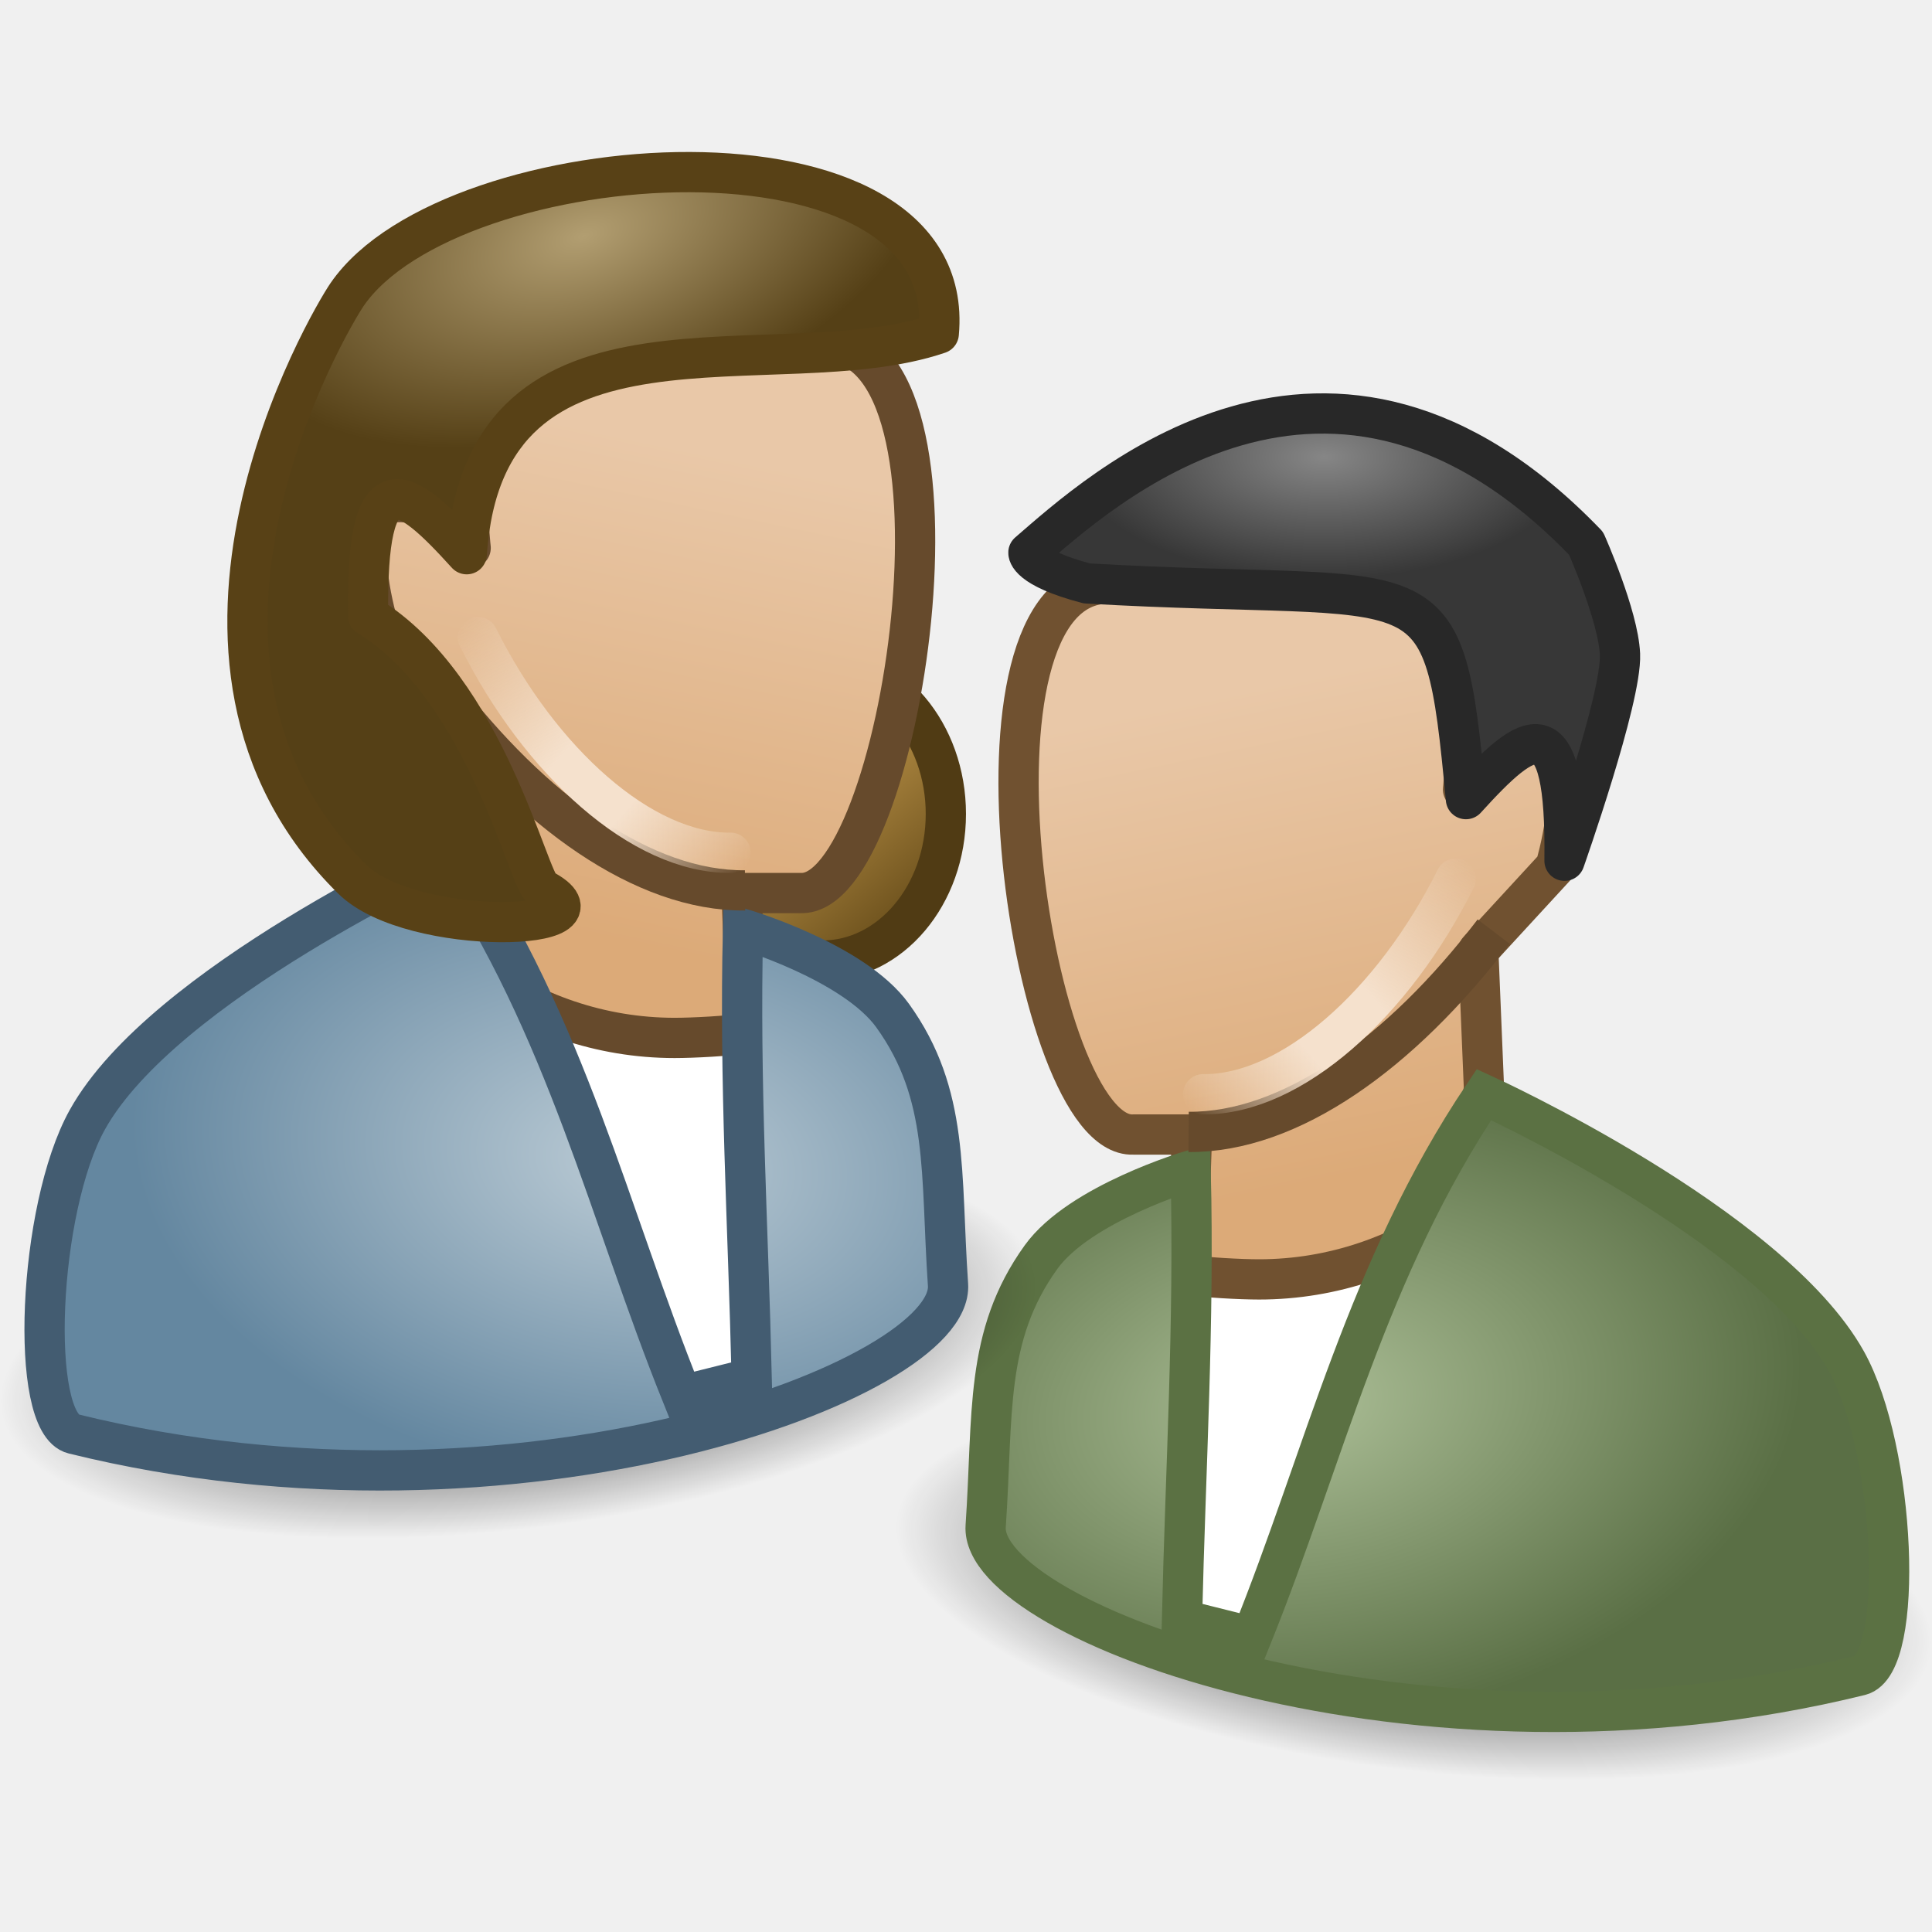
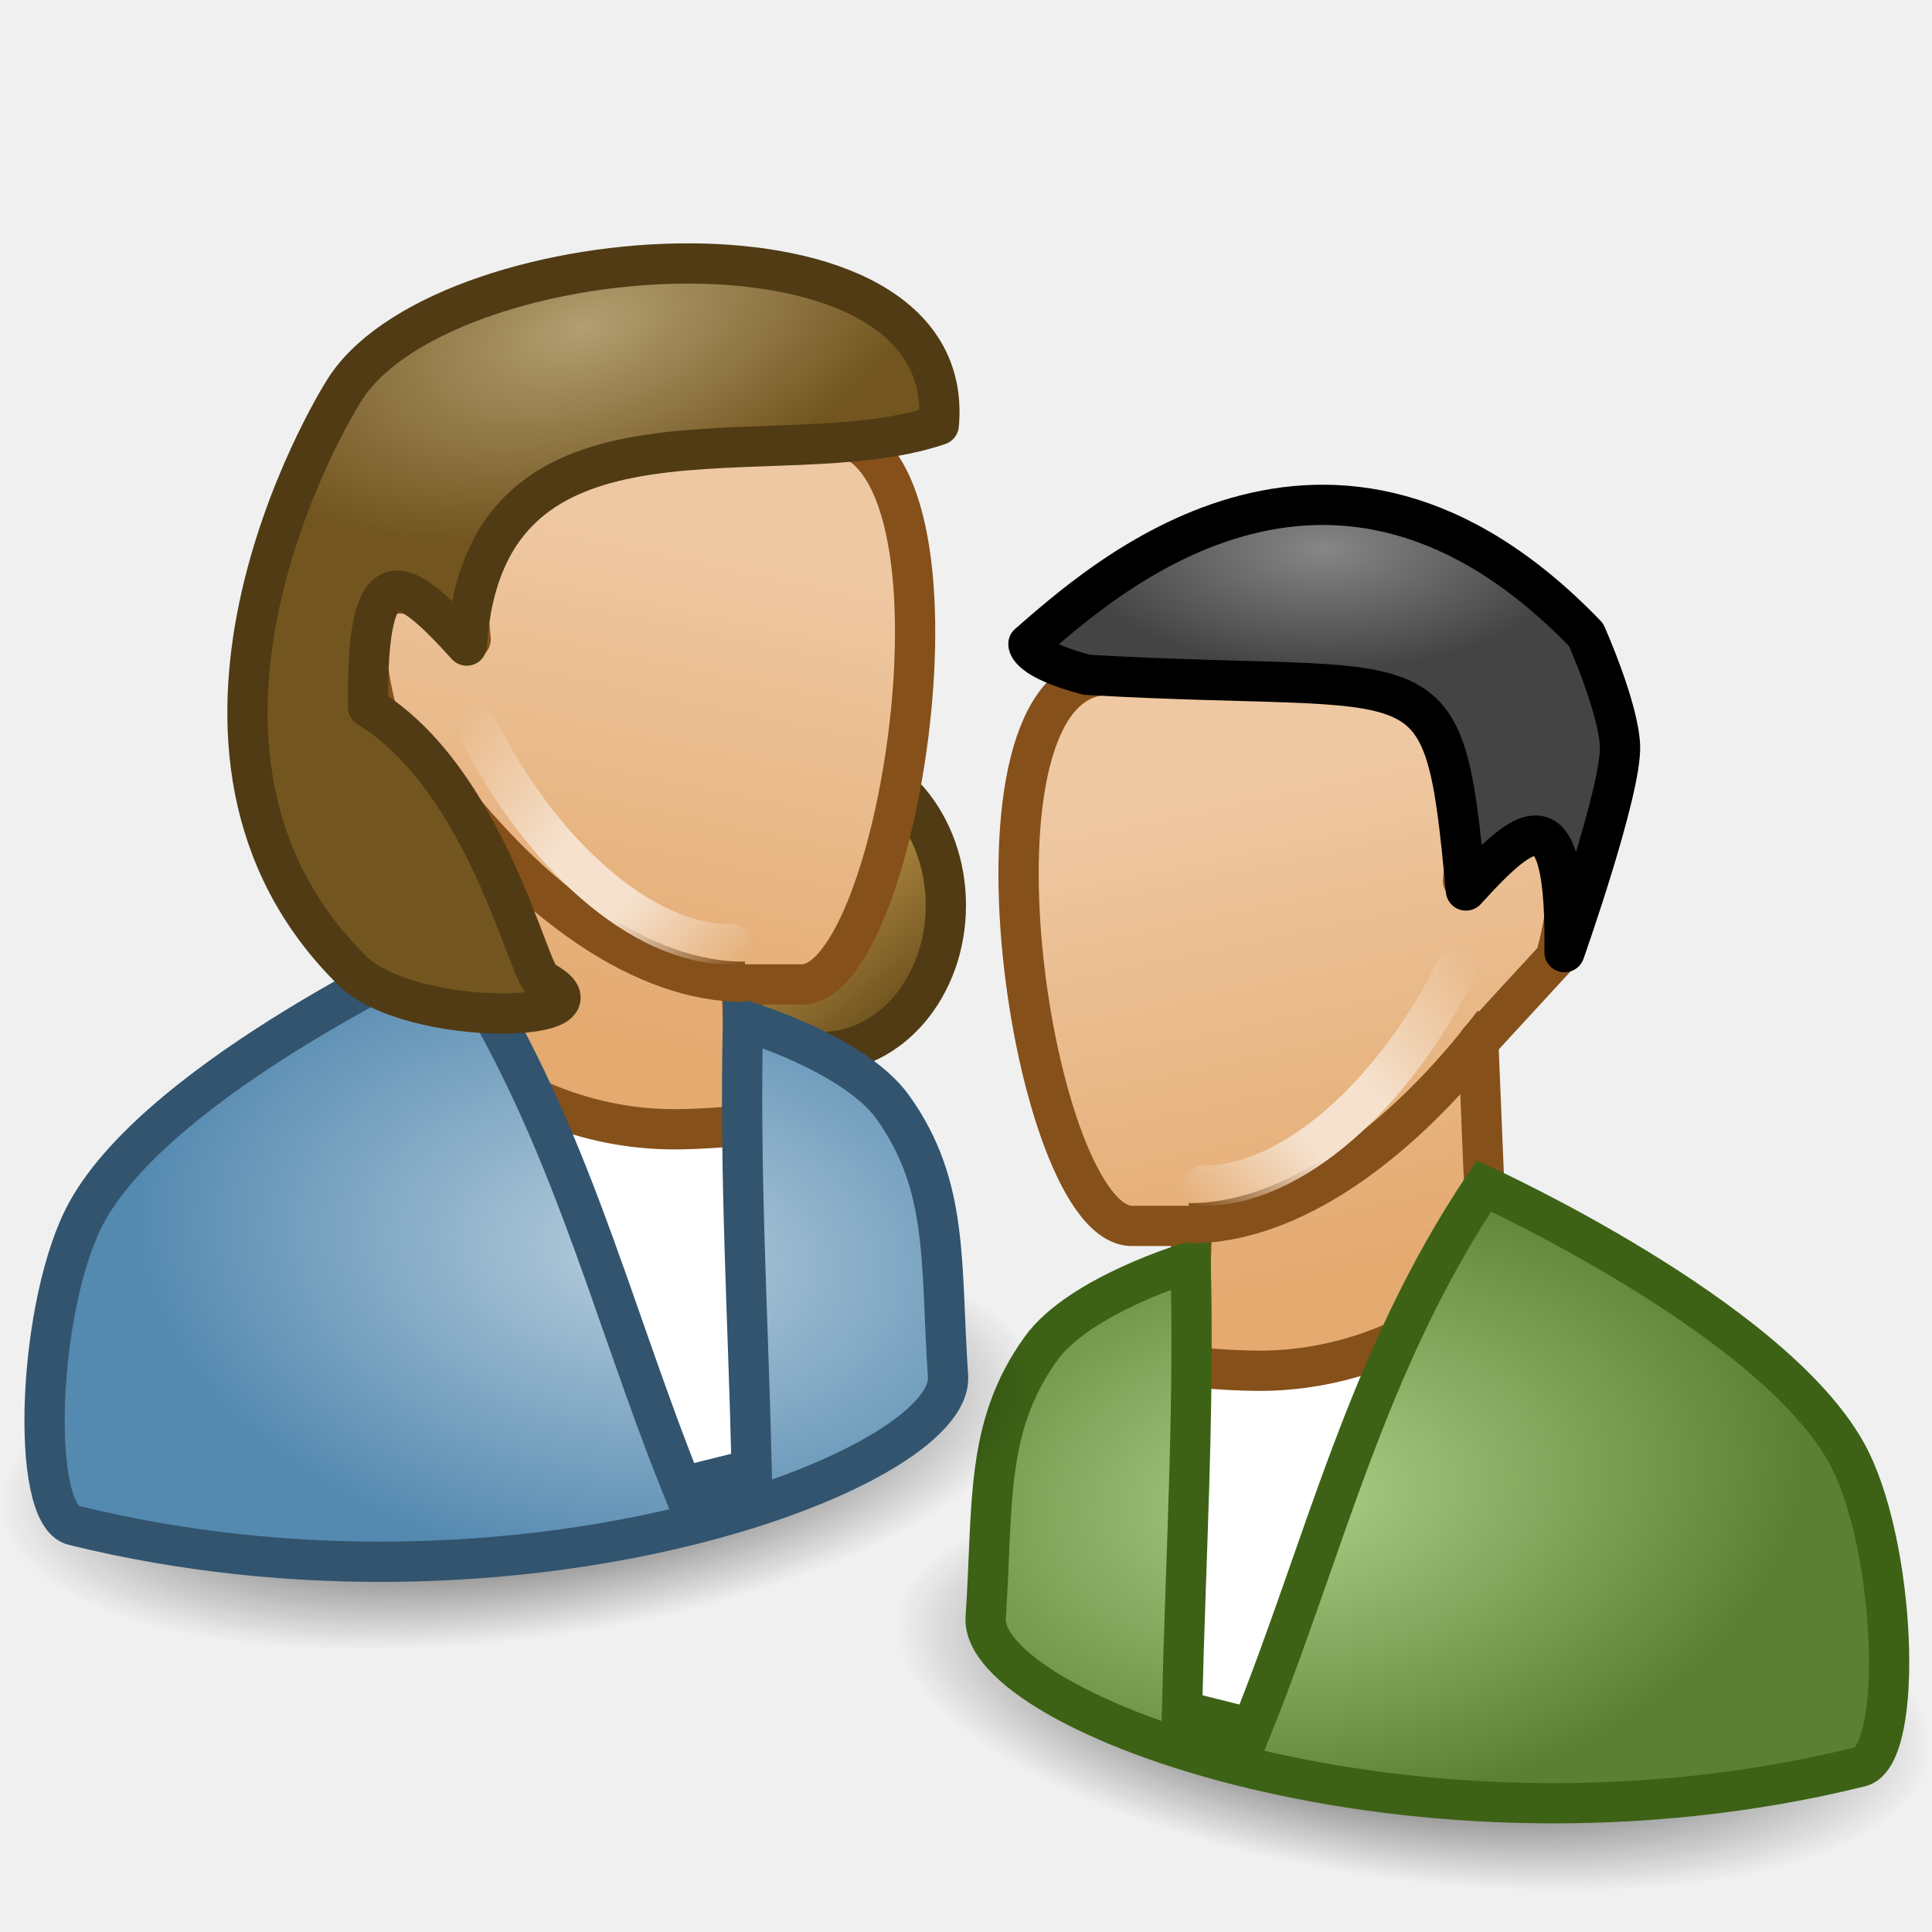
<svg xmlns="http://www.w3.org/2000/svg" xmlns:xlink="http://www.w3.org/1999/xlink" width="48px" height="48px" id="svg2816" version="1.1">
  <defs id="defs2818">
    <linearGradient id="linearGradient4277">
      <stop style="stop-color:#6f531e;stop-opacity:1;" offset="0" id="stop4279" />
      <stop style="stop-color:#d1a554;stop-opacity:1" offset="1" id="stop4281" />
    </linearGradient>
    <linearGradient id="linearGradient3748-0">
      <stop style="stop-color:#000000;stop-opacity:1;" offset="0" id="stop3750-2" />
      <stop style="stop-color:#000000;stop-opacity:0;" offset="1" id="stop3752-9" />
    </linearGradient>
+     <linearGradient id="linearGradient3688-7">
+       <stop style="stop-color:#e4aa70;stop-opacity:1" offset="0" id="stop3690-4" />
+       <stop style="stop-color:#eec8a2;stop-opacity:1" offset="1" id="stop3692-2" />
+     </linearGradient>
    <linearGradient id="linearGradient3704-1">
-       <stop style="stop-color:#bbcbd5;stop-opacity:1" offset="0" id="stop3706-9" />
-       <stop style="stop-color:#6487a0;stop-opacity:1" offset="1" id="stop3708-6" />
+       <stop style="stop-color:#b4ccdc;stop-opacity:1" offset="0" id="stop3706-9" />
+       <stop style="stop-color:#5489b0;stop-opacity:1" offset="1" id="stop3708-6" />
    </linearGradient>
    <linearGradient id="linearGradient3734-6">
      <stop style="stop-color:#f5e1cd;stop-opacity:0;" offset="0" id="stop3736-63" />
      <stop id="stop3744-7" offset="0.344" style="stop-color:#f5e1cd;stop-opacity:1;" />
      <stop id="stop3742-1" offset="0.565" style="stop-color:#f5e1cd;stop-opacity:1;" />
      <stop style="stop-color:#f5e1cd;stop-opacity:0;" offset="1" id="stop3738-3" />
    </linearGradient>
    <linearGradient id="linearGradient3748-0-1">
      <stop style="stop-color:#000000;stop-opacity:1;" offset="0" id="stop3750-2-9" />
      <stop style="stop-color:#000000;stop-opacity:0;" offset="1" id="stop3752-9-3" />
    </linearGradient>
    <linearGradient xlink:href="#linearGradient3688-7-7" id="linearGradient3880-5-7" gradientUnits="userSpaceOnUse" x1="25.4" y1="27.961" x2="22.039" y2="11.961" />
    <linearGradient id="linearGradient3688-7-7">
-       <stop style="stop-color:#dcaa78;stop-opacity:1;" offset="0" id="stop3690-4-2" />
-       <stop style="stop-color:#e9c8a8;stop-opacity:1;" offset="1" id="stop3692-2-3" />
+       <stop style="stop-color:#e4aa70;stop-opacity:1" offset="0" id="stop3690-4-2" />
+       <stop style="stop-color:#eec8a2;stop-opacity:1" offset="1" id="stop3692-2-3" />
    </linearGradient>
    <radialGradient xlink:href="#linearGradient3704-1-2" id="radialGradient3882-2-4" gradientUnits="userSpaceOnUse" gradientTransform="matrix(8.650273e-2,0.6935393,-1.076567,0.1342765,65.55662,8.786317)" cx="30.134" cy="39.571" fx="30.134" fy="39.571" r="15.311" />
    <linearGradient id="linearGradient3704-1-2">
-       <stop style="stop-color:#abbe96;stop-opacity:1" offset="0" id="stop3706-9-4" />
-       <stop style="stop-color:#5a6f45;stop-opacity:1" offset="1" id="stop3708-6-0" />
+       <stop style="stop-color:#abce86;stop-opacity:1" offset="0" id="stop3706-9-4" />
+       <stop style="stop-color:#5b8034;stop-opacity:1" offset="1" id="stop3708-6-0" />
    </linearGradient>
    <radialGradient xlink:href="#linearGradient3659-1-4" id="radialGradient3884-1-1" gradientUnits="userSpaceOnUse" gradientTransform="matrix(3.8615435e-8,0.3921196,-0.8071792,7.9489976e-8,31.75391,-5.744843)" cx="24.794" cy="6.602" fx="24.794" fy="6.602" r="10.198" />
    <linearGradient id="linearGradient3659-1-4">
      <stop style="stop-color:#868686;stop-opacity:1" offset="0" id="stop3661-7-8" />
-       <stop style="stop-color:#373737;stop-opacity:1" offset="1" id="stop3663-8-7" />
+       <stop style="stop-color:#444444;stop-opacity:1" offset="1" id="stop3663-8-7" />
    </linearGradient>
    <linearGradient id="linearGradient3734-6-3">
      <stop style="stop-color:#f5e1cd;stop-opacity:0;" offset="0" id="stop3736-63-2" />
      <stop id="stop3744-7-6" offset="0.344" style="stop-color:#f5e1cd;stop-opacity:1;" />
      <stop id="stop3742-1-1" offset="0.565" style="stop-color:#f5e1cd;stop-opacity:1;" />
      <stop style="stop-color:#f5e1cd;stop-opacity:0;" offset="1" id="stop3738-3-8" />
    </linearGradient>
    <linearGradient y2="17.298" x2="31.238" y1="25.369" x1="21.955" gradientUnits="userSpaceOnUse" id="linearGradient4156" xlink:href="#linearGradient3734-6-3" />
    <linearGradient id="linearGradient3659-1-6">
      <stop style="stop-color:#b29e71;stop-opacity:1" offset="0" id="stop3661-7-1" />
-       <stop style="stop-color:#554016;stop-opacity:1" offset="1" id="stop3663-8-2" />
+       <stop style="stop-color:#73561f;stop-opacity:1" offset="1" id="stop3663-8-2" />
    </linearGradient>
    <radialGradient xlink:href="#linearGradient3748-0-1" id="radialGradient4304" gradientUnits="userSpaceOnUse" gradientTransform="matrix(1,0,0,0.4361702,0,25.24126)" cx="26.466" cy="44.768" fx="26.466" fy="44.768" r="18.991" />
    <linearGradient xlink:href="#linearGradient4277" id="linearGradient2476" gradientUnits="userSpaceOnUse" x1="20.5" y1="27.071" x2="16.929" y2="22.929" />
    <radialGradient xlink:href="#linearGradient3748-0" id="radialGradient2478" gradientUnits="userSpaceOnUse" gradientTransform="matrix(1,0,0,0.4361702,0,25.24126)" cx="26.466" cy="44.768" fx="26.466" fy="44.768" r="18.991" />
-     <linearGradient xlink:href="#linearGradient3688-7-7" id="linearGradient2480" gradientUnits="userSpaceOnUse" x1="25.4" y1="27.961" x2="22.039" y2="11.961" />
+     <linearGradient xlink:href="#linearGradient3688-7" id="linearGradient2480" gradientUnits="userSpaceOnUse" x1="25.4" y1="27.961" x2="22.039" y2="11.961" />
    <radialGradient xlink:href="#linearGradient3704-1" id="radialGradient2482" gradientUnits="userSpaceOnUse" gradientTransform="matrix(8.650273e-2,0.6935393,-1.076567,0.1342765,65.55662,8.786317)" cx="30.134" cy="39.571" fx="30.134" fy="39.571" r="15.311" />
    <linearGradient xlink:href="#linearGradient3734-6" id="linearGradient2484" gradientUnits="userSpaceOnUse" x1="21.955" y1="25.369" x2="31.238" y2="17.298" />
    <radialGradient xlink:href="#linearGradient3659-1-6" id="radialGradient2486" gradientUnits="userSpaceOnUse" gradientTransform="matrix(-0.9339439,0.2984272,-0.1569936,-0.4913199,28.35788,9.039141)" cx="13.244" cy="9.007" fx="13.244" fy="9.007" r="9.175" />
  </defs>
  <g id="layer1">
-     <g id="g3258" transform="translate(-6.7401444e-8,-2.27011)">
+     <g id="g3258">
      <g transform="matrix(0.7578167,0,0,0.7578167,12.87453,10.61053)" id="g3756-2-4">
-         <path style="fill:url(#radialGradient4304);fill-opacity:1;fill-rule:nonzero;stroke:none;stroke-width:1;marker:none;visibility:visible;display:inline;overflow:visible;enable-background:accumulate" id="path3746-7-1" d="M 45.457,44.768 A 18.991,8.283 0 1 1 7.475,44.768 A 18.991,8.283 0 1 1 45.457,44.768 z" transform="matrix(0.8927499,0.1200938,-0.1337654,0.7205949,11.72089,5.523189)" />
+         <path style="fill:url(#radialGradient4304);fill-opacity:1;fill-rule:nonzero;stroke:none;stroke-width:1;marker:none;visibility:visible;display:inline;overflow:visible;enable-background:accumulate" id="path3746-7-1" d="M 45.457,44.768 A 18.991,8.283 0 1 1 7.475,44.768 A 18.991,8.283 0 1 1 45.457,44.768 z" transform="matrix(0.8927499,0.1263558,-0.1337654,0.7581687,11.72089,4.008619)" />
        <path style="fill:#ffffff;stroke:none" d="M 21.07,30.548 L 30.869,30.346 L 24.101,43.175 L 20.868,41.457 L 21.07,30.548 L 21.07,30.548 z" id="path3619-1-9" />
-         <path style="fill:url(#linearGradient3880-5-7);fill-opacity:1;stroke:#705130;stroke-width:1.32px;stroke-linecap:butt;stroke-linejoin:round;stroke-opacity:1" d="M 19.351,8.126 C 14.083,8.126 16.842,26.336 20.163,26.189 L 22.089,26.189 L 21.932,30.783 C 22.509,30.878 23.688,30.939 24.288,30.939 C 26.718,30.939 28.998,30.132 30.882,28.751 L 31.663,24.689 L 31.476,20.158 L 34.007,17.408 C 34.007,17.408 34.881,14.498 34.007,13.564 C 33.661,13.194 32.476,13.47 32.476,13.47 L 30.976,14.876 C 30.976,14.876 31.272,12.135 30.882,10.845 C 30.571,9.817 29.124,8.467 28.052,8.43 L 19.351,8.126 L 19.351,8.126 z" id="path2842-9-1" />
-         <path style="fill:url(#radialGradient3882-2-4);fill-opacity:1;stroke:#5b7143;stroke-width:1.32px;stroke-linecap:butt;stroke-linejoin:miter;stroke-opacity:1" d="M 15.326,39.03 C 15.113,42.132 29.399,47.524 43.995,43.922 C 45.46,43.561 45.17,36.542 43.542,33.619 C 41.058,29.16 31.661,24.88 31.661,24.88 C 27.825,30.591 26.443,36.711 24.047,42.661 L 21.762,42.09 C 21.881,37.014 22.168,32.444 22.047,27.368 C 22.047,27.368 18.411,28.444 17.141,30.208 C 15.275,32.801 15.577,35.372 15.326,39.03 L 15.326,39.03 z" id="path2840-7-7" />
-         <path style="fill:none;stroke:#664a2c;stroke-width:1.32px;stroke-linecap:butt;stroke-linejoin:miter;stroke-opacity:1" d="M 21.979,26.103 C 25.297,26.13 28.931,23.535 31.98,19.537" id="path3623-0-7" />
-         <path style="fill:url(#radialGradient3884-1-1);fill-opacity:1;stroke:#282828;stroke-width:1.32px;stroke-linecap:butt;stroke-linejoin:round;stroke-opacity:1" d="M 18.646,8.122 C 16.684,7.606 16.727,7.112 16.727,7.112 C 18.977,5.174 26.596,-1.931 35.01,6.809 C 35.01,6.809 36.067,9.179 36.122,10.446 C 36.183,11.891 34.303,17.214 34.303,17.214 C 34.374,12.032 33.129,12.924 31.071,15.193 C 30.315,7.122 30.142,8.786 18.646,8.122 z" id="path3621-6-0" />
+         <path style="fill:url(#linearGradient3880-5-7);fill-opacity:1;stroke:#86501a;stroke-width:1.32px;stroke-linecap:butt;stroke-linejoin:round;stroke-opacity:1" d="M 19.351,8.126 C 14.083,8.126 16.842,26.336 20.163,26.189 L 22.089,26.189 L 21.932,30.783 C 22.509,30.878 23.688,30.939 24.288,30.939 C 26.718,30.939 28.998,30.132 30.882,28.751 L 31.663,24.689 L 31.476,20.158 L 34.007,17.408 C 34.007,17.408 34.881,14.498 34.007,13.564 C 33.661,13.194 32.476,13.47 32.476,13.47 L 30.976,14.876 C 30.976,14.876 31.272,12.135 30.882,10.845 C 30.571,9.817 29.124,8.467 28.052,8.43 L 19.351,8.126 L 19.351,8.126 z" id="path2842-9-1" />
+         <path style="fill:url(#radialGradient3882-2-4);fill-opacity:1;stroke:#3d6216;stroke-width:1.32px;stroke-linecap:butt;stroke-linejoin:miter;stroke-opacity:1" d="M 15.326,39.03 C 15.113,42.132 29.399,47.524 43.995,43.922 C 45.46,43.561 45.17,36.542 43.542,33.619 C 41.058,29.16 31.661,24.88 31.661,24.88 C 27.825,30.591 26.443,36.711 24.047,42.661 L 21.762,42.09 C 21.881,37.014 22.168,32.444 22.047,27.368 C 22.047,27.368 18.411,28.444 17.141,30.208 C 15.275,32.801 15.577,35.372 15.326,39.03 L 15.326,39.03 z" id="path2840-7-7" />
+         <path style="fill:none;stroke:#86501a;stroke-width:1.32px;stroke-linecap:butt;stroke-linejoin:miter;stroke-opacity:1" d="M 21.979,26.103 C 25.297,26.13 28.931,23.535 31.98,19.537" id="path3623-0-7" />
+         <path style="fill:url(#radialGradient3884-1-1);fill-opacity:1;stroke:#000000;stroke-width:1.32px;stroke-linecap:butt;stroke-linejoin:round;stroke-opacity:1" d="M 18.646,8.122 C 16.684,7.606 16.727,7.112 16.727,7.112 C 18.977,5.174 26.596,-1.931 35.01,6.809 C 35.01,6.809 36.067,9.179 36.122,10.446 C 36.183,11.891 34.303,17.214 34.303,17.214 C 34.374,12.032 33.129,12.924 31.071,15.193 C 30.315,7.122 30.142,8.786 18.646,8.122 z" id="path3621-6-0" />
        <path style="fill:none;stroke:url(#linearGradient4156);stroke-width:1.32px;stroke-linecap:round;stroke-linejoin:miter;stroke-opacity:1" d="M 22.455,24.869 C 25.349,24.896 28.695,21.897 30.738,17.798" id="path3623-5-2-8" />
      </g>
      <g transform="translate(-7.1470787e-2,-0.4365928)" id="g2465">
        <path style="fill:url(#linearGradient2476);fill-opacity:1;stroke:#503b14;stroke-width:1;stroke-linecap:round;stroke-linejoin:round;marker:none;stroke-miterlimit:4;stroke-dasharray:none;stroke-dashoffset:0;stroke-opacity:1;visibility:visible;display:inline;overflow:visible;enable-background:accumulate" id="path4275" d="M 23.571,22.929 A 3.071,3.643 0 1 1 17.429,22.929 A 3.071,3.643 0 1 1 23.571,22.929 z" />
        <g id="g3756-2" transform="matrix(-0.7578167,0,0,0.7578167,35.23879,5.0475)">
-           <path transform="matrix(0.8942005,0.1200938,-0.1339828,0.7205949,11.71983,5.523189)" d="M 45.457,44.768 A 18.991,8.283 0 1 1 7.475,44.768 A 18.991,8.283 0 1 1 45.457,44.768 z" id="path3746-7" style="fill:url(#radialGradient2478);fill-opacity:1;fill-rule:nonzero;stroke:none;stroke-width:1;marker:none;visibility:visible;display:inline;overflow:visible;enable-background:accumulate" />
+           <path transform="matrix(0.8942005,0.1263558,-0.1339828,0.7581687,11.71983,4.008619)" d="M 45.457,44.768 A 18.991,8.283 0 1 1 7.475,44.768 A 18.991,8.283 0 1 1 45.457,44.768 z" id="path3746-7" style="fill:url(#radialGradient2478);fill-opacity:1;fill-rule:nonzero;stroke:none;stroke-width:1;marker:none;visibility:visible;display:inline;overflow:visible;enable-background:accumulate" />
          <path id="path3619-1" d="M 21.07,30.548 L 30.869,30.346 L 24.101,43.175 L 20.868,41.457 L 21.07,30.548 L 21.07,30.548 z" style="fill:#ffffff;stroke:none" />
-           <path id="path2842-9" d="M 19.351,8.126 C 14.083,8.126 16.842,26.336 20.163,26.189 L 22.089,26.189 L 21.932,30.783 C 22.509,30.878 23.688,30.939 24.288,30.939 C 26.718,30.939 28.998,30.132 30.882,28.751 L 31.663,24.689 L 31.476,20.158 L 34.007,17.408 C 34.007,17.408 34.881,14.498 34.007,13.564 C 33.661,13.194 32.476,13.47 32.476,13.47 L 30.976,14.876 C 30.976,14.876 31.272,12.135 30.882,10.845 C 30.571,9.817 29.124,8.467 28.052,8.43 L 19.351,8.126 L 19.351,8.126 z" style="fill:url(#linearGradient2480);fill-opacity:1;stroke:#664a2c;stroke-width:1.32px;stroke-linecap:butt;stroke-linejoin:round;stroke-opacity:1" />
-           <path id="path2840-7" d="M 15.326,39.03 C 15.113,42.132 29.399,47.524 43.995,43.922 C 45.46,43.561 45.17,36.542 43.542,33.619 C 41.058,29.16 31.661,24.88 31.661,24.88 C 27.825,30.591 26.443,36.711 24.047,42.661 L 21.762,42.09 C 21.881,37.014 22.168,32.444 22.047,27.368 C 22.047,27.368 18.411,28.444 17.141,30.208 C 15.275,32.801 15.577,35.372 15.326,39.03 L 15.326,39.03 z" style="fill:url(#radialGradient2482);fill-opacity:1;stroke:#435c71;stroke-width:1.32px;stroke-linecap:butt;stroke-linejoin:miter;stroke-opacity:1" />
-           <path id="path3623-0" d="M 21.979,26.103 C 25.297,26.13 28.931,23.535 31.98,19.537" style="fill:none;stroke:#664a2c;stroke-width:1.32px;stroke-linecap:butt;stroke-linejoin:miter;stroke-opacity:1" />
+           <path id="path2842-9" d="M 19.351,8.126 C 14.083,8.126 16.842,26.336 20.163,26.189 L 22.089,26.189 L 21.932,30.783 C 22.509,30.878 23.688,30.939 24.288,30.939 C 26.718,30.939 28.998,30.132 30.882,28.751 L 31.663,24.689 L 31.476,20.158 L 34.007,17.408 C 34.007,17.408 34.881,14.498 34.007,13.564 C 33.661,13.194 32.476,13.47 32.476,13.47 L 30.976,14.876 C 30.976,14.876 31.272,12.135 30.882,10.845 C 30.571,9.817 29.124,8.467 28.052,8.43 L 19.351,8.126 L 19.351,8.126 z" style="fill:url(#linearGradient2480);fill-opacity:1;stroke:#86501a;stroke-width:1.32px;stroke-linecap:butt;stroke-linejoin:round;stroke-opacity:1" />
+           <path id="path2840-7" d="M 15.326,39.03 C 15.113,42.132 29.399,47.524 43.995,43.922 C 45.46,43.561 45.17,36.542 43.542,33.619 C 41.058,29.16 31.661,24.88 31.661,24.88 C 27.825,30.591 26.443,36.711 24.047,42.661 L 21.762,42.09 C 21.881,37.014 22.168,32.444 22.047,27.368 C 22.047,27.368 18.411,28.444 17.141,30.208 C 15.275,32.801 15.577,35.372 15.326,39.03 L 15.326,39.03 z" style="fill:url(#radialGradient2482);fill-opacity:1;stroke:#32546e;stroke-width:1.32px;stroke-linecap:butt;stroke-linejoin:miter;stroke-opacity:1" />
+           <path id="path3623-0" d="M 21.979,26.103 C 25.297,26.13 28.931,23.535 31.98,19.537" style="fill:none;stroke:#86501a;stroke-width:1.32px;stroke-linecap:butt;stroke-linejoin:miter;stroke-opacity:1" />
          <path id="path3623-5-2" d="M 22.455,24.869 C 25.349,24.896 28.695,21.897 30.738,17.798" style="fill:none;stroke:url(#linearGradient2484);stroke-width:1.32px;stroke-linecap:round;stroke-linejoin:miter;stroke-opacity:1" />
        </g>
-         <path id="path3621-6-2" d="M 23.395,10.995 C 23.909,5.369 11.3,6.246 8.697,10.021 C 8.254,10.664 3.273,19.08 8.824,24.551 C 10.308,26.014 15.561,25.847 13.542,24.794 C 13.196,24.613 12.147,19.799 9.217,18.007 C 9.164,14.08 10.108,14.756 11.667,16.476 C 12.117,9.758 19.353,12.374 23.395,10.995 z" style="fill:url(#radialGradient2486);fill-opacity:1;stroke:#584116;stroke-width:1px;stroke-linecap:butt;stroke-linejoin:round;stroke-opacity:1" />
+         <path id="path3621-6-2" d="M 23.395,10.995 C 23.909,5.369 11.3,6.246 8.697,10.021 C 8.254,10.664 3.273,19.08 8.824,24.551 C 10.308,26.014 15.561,25.847 13.542,24.794 C 13.196,24.613 12.147,19.799 9.217,18.007 C 9.164,14.08 10.108,14.756 11.667,16.476 C 12.117,9.758 19.353,12.374 23.395,10.995 z" style="fill:url(#radialGradient2486);fill-opacity:1;stroke:#503b14;stroke-width:1px;stroke-linecap:butt;stroke-linejoin:round;stroke-opacity:1" />
      </g>
    </g>
  </g>
</svg>
